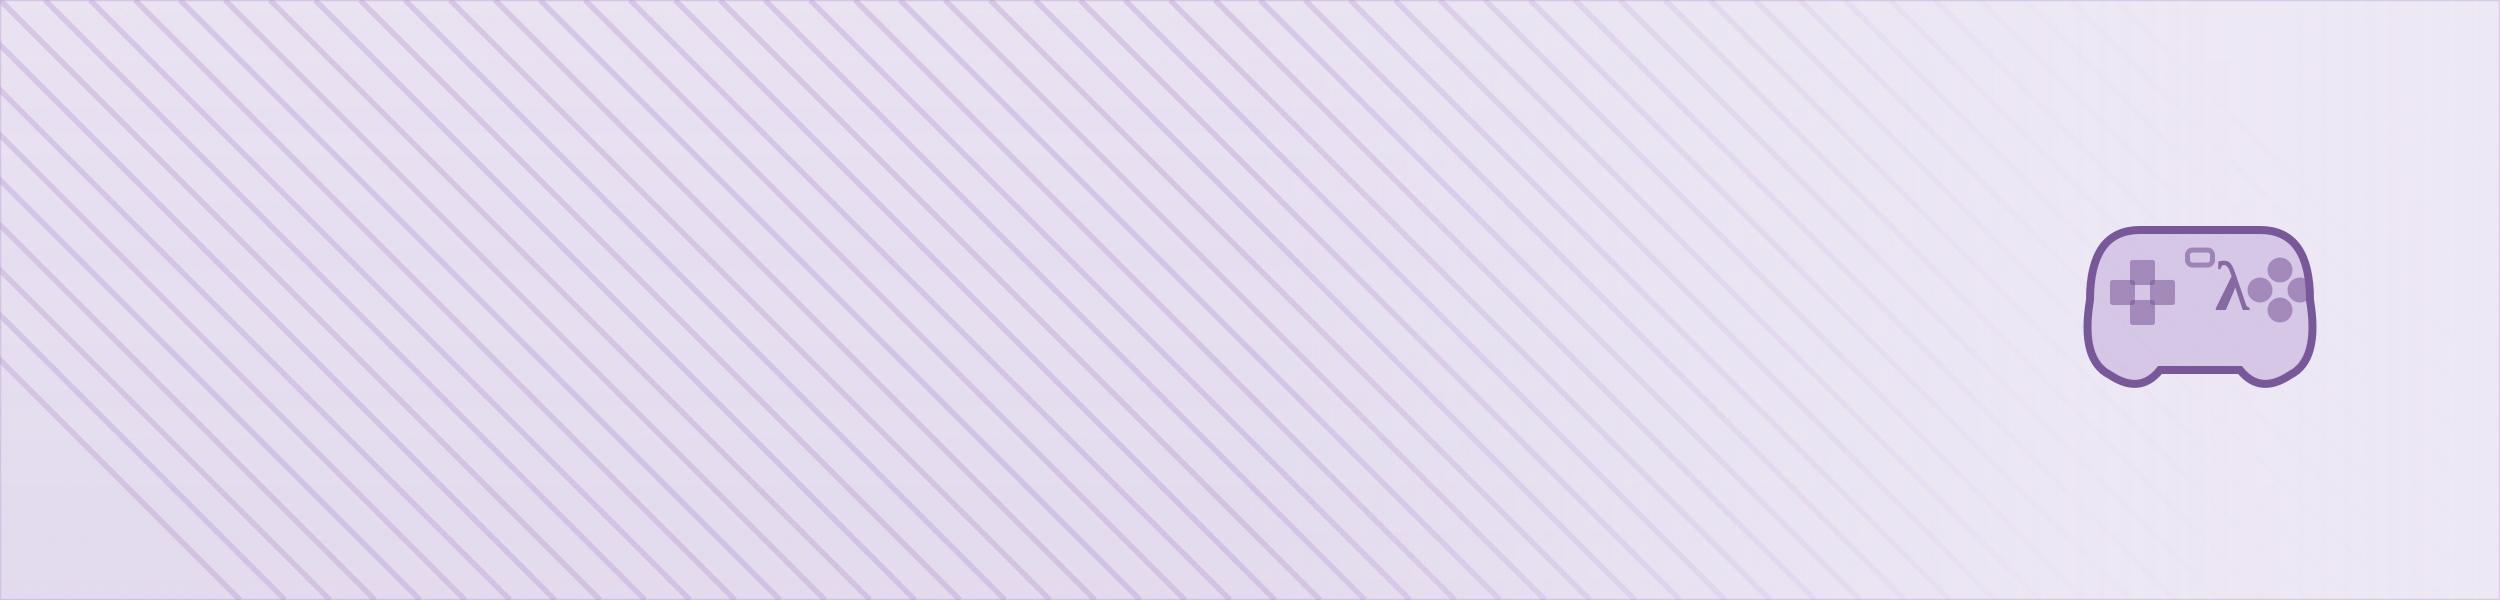
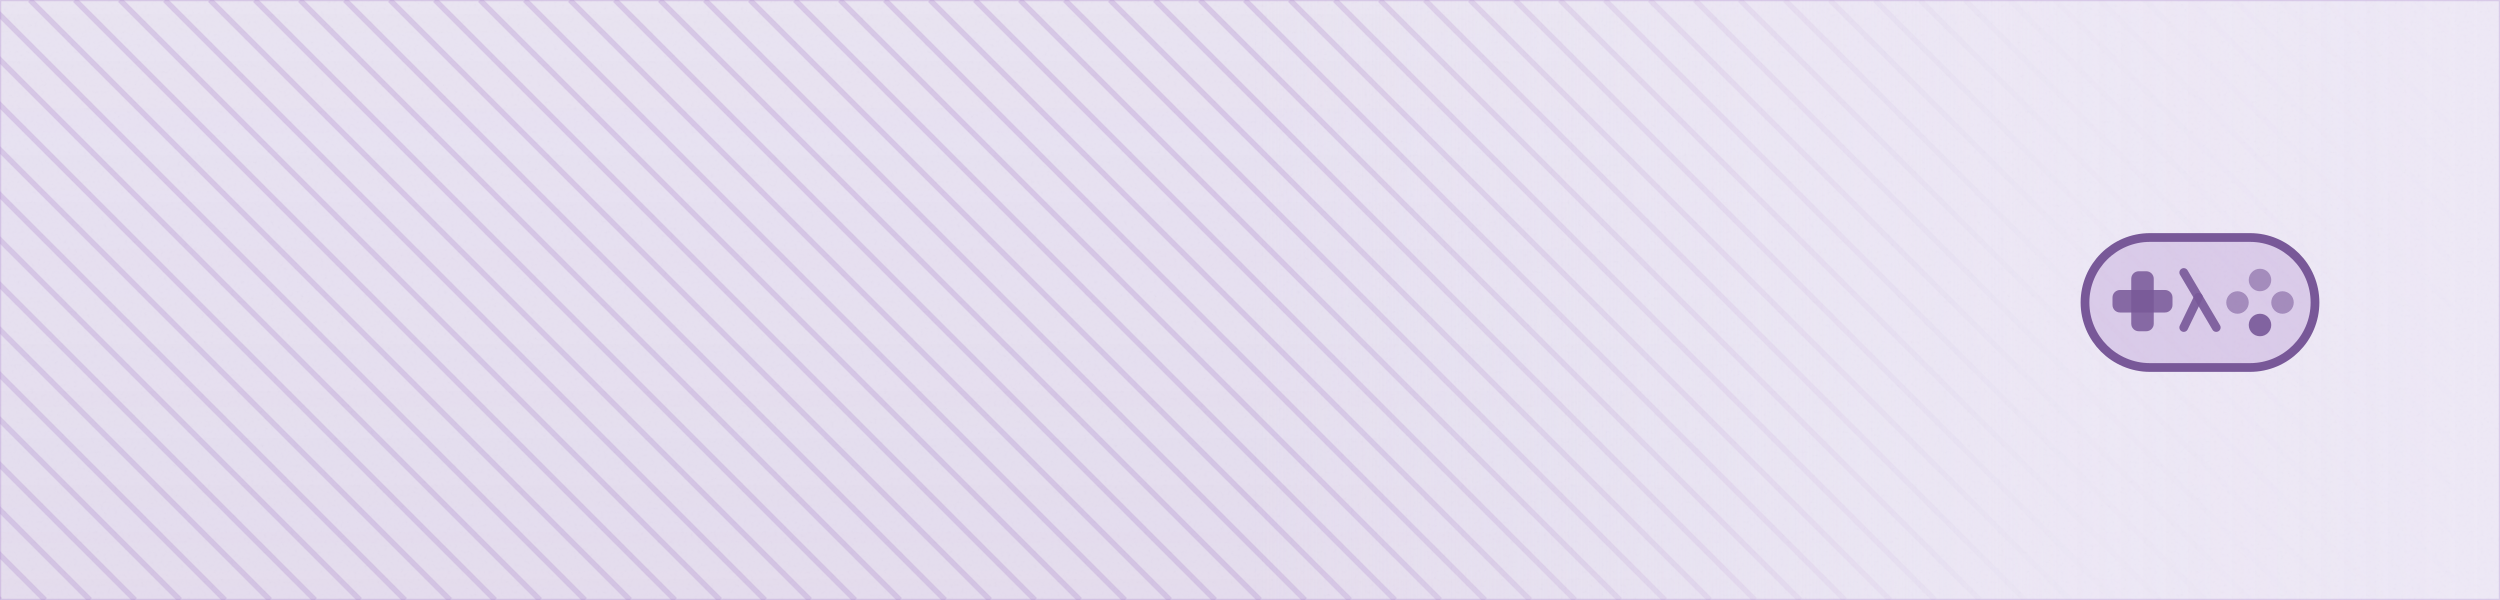
<svg xmlns="http://www.w3.org/2000/svg" width="1000" height="240" viewBox="0 0 1000 240">
  <defs>
-     <filter id="tex" x="0%" y="0%" width="100%" height="100%" color-interpolation-filters="linearRGB">
+     <filter id="tex_gaming_light_w" x="0%" y="0%" width="100%" height="100%" color-interpolation-filters="linearRGB">
      <feTurbulence type="fractalNoise" baseFrequency="0.75" numOctaves="4" seed="12" stitchTiles="stitch" result="n" />
      <feColorMatrix in="n" type="saturate" values="0" result="gn" />
      <feBlend in="SourceGraphic" in2="gn" mode="overlay" />
    </filter>
-     <linearGradient id="hfade_gaming" x1="0" y1="0" x2="1" y2="0">
+     <linearGradient id="hfade_gaming_light_w" x1="0" y1="0" x2="1" y2="0">
      <stop offset="0%" stop-color="#EDE8F5" stop-opacity="0" />
      <stop offset="50%" stop-color="#EDE8F5" stop-opacity="0" />
      <stop offset="82%" stop-color="#EDE8F5" stop-opacity="0.92" />
      <stop offset="100%" stop-color="#EDE8F5" stop-opacity="1" />
    </linearGradient>
-     <linearGradient id="vign_gaming" x1="0" y1="0" x2="0" y2="1">
+     <linearGradient id="vign_gaming_light_w" x1="0" y1="0" x2="0" y2="1">
      <stop offset="0%" stop-color="#785898" stop-opacity="0.04" />
      <stop offset="100%" stop-color="#785898" stop-opacity="0.09" />
    </linearGradient>
  </defs>
  <rect width="1000" height="240" fill="#EDE8F5" />
-   <rect width="1000" height="240" fill="url(#vign_gaming)" />
+   <rect width="1000" height="240" fill="url(#vign_gaming_light_w)" />
  <g>
-     <line x1="-144" y1="0" x2="96" y2="240" stroke="#A882C8" stroke-width="2.2" opacity="0.3" />
-     <line x1="-126" y1="0" x2="114" y2="240" stroke="#A882C8" stroke-width="2.2" opacity="0.3" />
-     <line x1="-108" y1="0" x2="132" y2="240" stroke="#A882C8" stroke-width="2.2" opacity="0.3" />
-     <line x1="-90" y1="0" x2="150" y2="240" stroke="#A882C8" stroke-width="2.2" opacity="0.3" />
-     <line x1="-72" y1="0" x2="168" y2="240" stroke="#A882C8" stroke-width="2.2" opacity="0.3" />
-     <line x1="-54" y1="0" x2="186" y2="240" stroke="#A882C8" stroke-width="2.2" opacity="0.3" />
-     <line x1="-36" y1="0" x2="204" y2="240" stroke="#A882C8" stroke-width="2.2" opacity="0.3" />
-     <line x1="-18" y1="0" x2="222" y2="240" stroke="#A882C8" stroke-width="2.2" opacity="0.3" />
-     <line x1="0" y1="0" x2="240" y2="240" stroke="#A882C8" stroke-width="2.2" opacity="0.3" />
-     <line x1="18" y1="0" x2="258" y2="240" stroke="#A882C8" stroke-width="2.2" opacity="0.3" />
-     <line x1="36" y1="0" x2="276" y2="240" stroke="#A882C8" stroke-width="2.2" opacity="0.3" />
-     <line x1="54" y1="0" x2="294" y2="240" stroke="#A882C8" stroke-width="2.2" opacity="0.3" />
-     <line x1="72" y1="0" x2="312" y2="240" stroke="#A882C8" stroke-width="2.2" opacity="0.3" />
-     <line x1="90" y1="0" x2="330" y2="240" stroke="#A882C8" stroke-width="2.2" opacity="0.3" />
-     <line x1="108" y1="0" x2="348" y2="240" stroke="#A882C8" stroke-width="2.2" opacity="0.3" />
-     <line x1="126" y1="0" x2="366" y2="240" stroke="#A882C8" stroke-width="2.2" opacity="0.3" />
-     <line x1="144" y1="0" x2="384" y2="240" stroke="#A882C8" stroke-width="2.2" opacity="0.3" />
-     <line x1="162" y1="0" x2="402" y2="240" stroke="#A882C8" stroke-width="2.2" opacity="0.3" />
-     <line x1="180" y1="0" x2="420" y2="240" stroke="#A882C8" stroke-width="2.2" opacity="0.3" />
-     <line x1="198" y1="0" x2="438" y2="240" stroke="#A882C8" stroke-width="2.2" opacity="0.3" />
-     <line x1="216" y1="0" x2="456" y2="240" stroke="#A882C8" stroke-width="2.2" opacity="0.3" />
-     <line x1="234" y1="0" x2="474" y2="240" stroke="#A882C8" stroke-width="2.2" opacity="0.3" />
-     <line x1="252" y1="0" x2="492" y2="240" stroke="#A882C8" stroke-width="2.2" opacity="0.3" />
-     <line x1="270" y1="0" x2="510" y2="240" stroke="#A882C8" stroke-width="2.2" opacity="0.3" />
-     <line x1="288" y1="0" x2="528" y2="240" stroke="#A882C8" stroke-width="2.2" opacity="0.3" />
-     <line x1="306" y1="0" x2="546" y2="240" stroke="#A882C8" stroke-width="2.2" opacity="0.3" />
-     <line x1="324" y1="0" x2="564" y2="240" stroke="#A882C8" stroke-width="2.2" opacity="0.3" />
-     <line x1="342" y1="0" x2="582" y2="240" stroke="#A882C8" stroke-width="2.2" opacity="0.3" />
-     <line x1="360" y1="0" x2="600" y2="240" stroke="#A882C8" stroke-width="2.2" opacity="0.3" />
-     <line x1="378" y1="0" x2="618" y2="240" stroke="#A882C8" stroke-width="2.2" opacity="0.3" />
-     <line x1="396" y1="0" x2="636" y2="240" stroke="#A882C8" stroke-width="2.2" opacity="0.3" />
-     <line x1="414" y1="0" x2="654" y2="240" stroke="#A882C8" stroke-width="2.2" opacity="0.3" />
-     <line x1="432" y1="0" x2="672" y2="240" stroke="#A882C8" stroke-width="2.2" opacity="0.3" />
-     <line x1="450" y1="0" x2="690" y2="240" stroke="#A882C8" stroke-width="2.2" opacity="0.3" />
-     <line x1="468" y1="0" x2="708" y2="240" stroke="#A882C8" stroke-width="2.2" opacity="0.3" />
-     <line x1="486" y1="0" x2="726" y2="240" stroke="#A882C8" stroke-width="2.2" opacity="0.3" />
-     <line x1="504" y1="0" x2="744" y2="240" stroke="#A882C8" stroke-width="2.2" opacity="0.3" />
-     <line x1="522" y1="0" x2="762" y2="240" stroke="#A882C8" stroke-width="2.2" opacity="0.3" />
-     <line x1="540" y1="0" x2="780" y2="240" stroke="#A882C8" stroke-width="2.2" opacity="0.3" />
-     <line x1="558" y1="0" x2="798" y2="240" stroke="#A882C8" stroke-width="2.2" opacity="0.3" />
-     <line x1="576" y1="0" x2="816" y2="240" stroke="#A882C8" stroke-width="2.2" opacity="0.3" />
-     <line x1="594" y1="0" x2="834" y2="240" stroke="#A882C8" stroke-width="2.2" opacity="0.3" />
-     <line x1="612" y1="0" x2="852" y2="240" stroke="#A882C8" stroke-width="2.2" opacity="0.3" />
-     <line x1="630" y1="0" x2="870" y2="240" stroke="#A882C8" stroke-width="2.2" opacity="0.3" />
-     <line x1="648" y1="0" x2="888" y2="240" stroke="#A882C8" stroke-width="2.2" opacity="0.3" />
-     <line x1="666" y1="0" x2="906" y2="240" stroke="#A882C8" stroke-width="2.2" opacity="0.3" />
-     <line x1="684" y1="0" x2="924" y2="240" stroke="#A882C8" stroke-width="2.2" opacity="0.3" />
-     <line x1="702" y1="0" x2="942" y2="240" stroke="#A882C8" stroke-width="2.2" opacity="0.3" />
-     <line x1="720" y1="0" x2="960" y2="240" stroke="#A882C8" stroke-width="2.2" opacity="0.3" />
-     <line x1="738" y1="0" x2="978" y2="240" stroke="#A882C8" stroke-width="2.2" opacity="0.3" />
-     <line x1="756" y1="0" x2="996" y2="240" stroke="#A882C8" stroke-width="2.2" opacity="0.3" />
-     <line x1="774" y1="0" x2="1014" y2="240" stroke="#A882C8" stroke-width="2.2" opacity="0.3" />
-     <line x1="792" y1="0" x2="1032" y2="240" stroke="#A882C8" stroke-width="2.2" opacity="0.3" />
-     <line x1="810" y1="0" x2="1050" y2="240" stroke="#A882C8" stroke-width="2.2" opacity="0.3" />
-     <line x1="828" y1="0" x2="1068" y2="240" stroke="#A882C8" stroke-width="2.2" opacity="0.3" />
-     <line x1="846" y1="0" x2="1086" y2="240" stroke="#A882C8" stroke-width="2.2" opacity="0.3" />
-     <rect width="1000" height="240" fill="url(#hfade_gaming)" />
+     <line x1="-240" y1="0" x2="0" y2="240" stroke="#A882C8" stroke-width="2.2" opacity="0.3" />
+     <line x1="-222" y1="0" x2="18" y2="240" stroke="#A882C8" stroke-width="2.2" opacity="0.3" />
+     <line x1="-204" y1="0" x2="36" y2="240" stroke="#A882C8" stroke-width="2.2" opacity="0.3" />
+     <line x1="-186" y1="0" x2="54" y2="240" stroke="#A882C8" stroke-width="2.2" opacity="0.3" />
+     <line x1="-168" y1="0" x2="72" y2="240" stroke="#A882C8" stroke-width="2.2" opacity="0.3" />
+     <line x1="-150" y1="0" x2="90" y2="240" stroke="#A882C8" stroke-width="2.2" opacity="0.3" />
+     <line x1="-132" y1="0" x2="108" y2="240" stroke="#A882C8" stroke-width="2.2" opacity="0.3" />
+     <line x1="-114" y1="0" x2="126" y2="240" stroke="#A882C8" stroke-width="2.2" opacity="0.3" />
+     <line x1="-96" y1="0" x2="144" y2="240" stroke="#A882C8" stroke-width="2.2" opacity="0.3" />
+     <line x1="-78" y1="0" x2="162" y2="240" stroke="#A882C8" stroke-width="2.2" opacity="0.3" />
+     <line x1="-60" y1="0" x2="180" y2="240" stroke="#A882C8" stroke-width="2.2" opacity="0.3" />
+     <line x1="-42" y1="0" x2="198" y2="240" stroke="#A882C8" stroke-width="2.2" opacity="0.3" />
+     <line x1="-24" y1="0" x2="216" y2="240" stroke="#A882C8" stroke-width="2.2" opacity="0.3" />
+     <line x1="-6" y1="0" x2="234" y2="240" stroke="#A882C8" stroke-width="2.2" opacity="0.3" />
+     <line x1="12" y1="0" x2="252" y2="240" stroke="#A882C8" stroke-width="2.2" opacity="0.3" />
+     <line x1="30" y1="0" x2="270" y2="240" stroke="#A882C8" stroke-width="2.2" opacity="0.3" />
+     <line x1="48" y1="0" x2="288" y2="240" stroke="#A882C8" stroke-width="2.2" opacity="0.3" />
+     <line x1="66" y1="0" x2="306" y2="240" stroke="#A882C8" stroke-width="2.2" opacity="0.3" />
+     <line x1="84" y1="0" x2="324" y2="240" stroke="#A882C8" stroke-width="2.2" opacity="0.3" />
+     <line x1="102" y1="0" x2="342" y2="240" stroke="#A882C8" stroke-width="2.2" opacity="0.3" />
+     <line x1="120" y1="0" x2="360" y2="240" stroke="#A882C8" stroke-width="2.2" opacity="0.3" />
+     <line x1="138" y1="0" x2="378" y2="240" stroke="#A882C8" stroke-width="2.2" opacity="0.3" />
+     <line x1="156" y1="0" x2="396" y2="240" stroke="#A882C8" stroke-width="2.2" opacity="0.3" />
+     <line x1="174" y1="0" x2="414" y2="240" stroke="#A882C8" stroke-width="2.2" opacity="0.3" />
+     <line x1="192" y1="0" x2="432" y2="240" stroke="#A882C8" stroke-width="2.2" opacity="0.3" />
+     <line x1="210" y1="0" x2="450" y2="240" stroke="#A882C8" stroke-width="2.2" opacity="0.3" />
+     <line x1="228" y1="0" x2="468" y2="240" stroke="#A882C8" stroke-width="2.2" opacity="0.3" />
+     <line x1="246" y1="0" x2="486" y2="240" stroke="#A882C8" stroke-width="2.2" opacity="0.3" />
+     <line x1="264" y1="0" x2="504" y2="240" stroke="#A882C8" stroke-width="2.2" opacity="0.3" />
+     <line x1="282" y1="0" x2="522" y2="240" stroke="#A882C8" stroke-width="2.2" opacity="0.3" />
+     <line x1="300" y1="0" x2="540" y2="240" stroke="#A882C8" stroke-width="2.2" opacity="0.3" />
+     <line x1="318" y1="0" x2="558" y2="240" stroke="#A882C8" stroke-width="2.2" opacity="0.3" />
+     <line x1="336" y1="0" x2="576" y2="240" stroke="#A882C8" stroke-width="2.2" opacity="0.3" />
+     <line x1="354" y1="0" x2="594" y2="240" stroke="#A882C8" stroke-width="2.2" opacity="0.3" />
+     <line x1="372" y1="0" x2="612" y2="240" stroke="#A882C8" stroke-width="2.2" opacity="0.3" />
+     <line x1="390" y1="0" x2="630" y2="240" stroke="#A882C8" stroke-width="2.2" opacity="0.3" />
+     <line x1="408" y1="0" x2="648" y2="240" stroke="#A882C8" stroke-width="2.2" opacity="0.3" />
+     <line x1="426" y1="0" x2="666" y2="240" stroke="#A882C8" stroke-width="2.2" opacity="0.3" />
+     <line x1="444" y1="0" x2="684" y2="240" stroke="#A882C8" stroke-width="2.2" opacity="0.3" />
+     <line x1="462" y1="0" x2="702" y2="240" stroke="#A882C8" stroke-width="2.2" opacity="0.3" />
+     <line x1="480" y1="0" x2="720" y2="240" stroke="#A882C8" stroke-width="2.2" opacity="0.3" />
+     <line x1="498" y1="0" x2="738" y2="240" stroke="#A882C8" stroke-width="2.2" opacity="0.3" />
+     <line x1="516" y1="0" x2="756" y2="240" stroke="#A882C8" stroke-width="2.2" opacity="0.3" />
+     <line x1="534" y1="0" x2="774" y2="240" stroke="#A882C8" stroke-width="2.2" opacity="0.3" />
+     <line x1="552" y1="0" x2="792" y2="240" stroke="#A882C8" stroke-width="2.2" opacity="0.3" />
+     <line x1="570" y1="0" x2="810" y2="240" stroke="#A882C8" stroke-width="2.2" opacity="0.3" />
+     <line x1="588" y1="0" x2="828" y2="240" stroke="#A882C8" stroke-width="2.2" opacity="0.3" />
+     <line x1="606" y1="0" x2="846" y2="240" stroke="#A882C8" stroke-width="2.2" opacity="0.3" />
+     <line x1="624" y1="0" x2="864" y2="240" stroke="#A882C8" stroke-width="2.2" opacity="0.3" />
+     <line x1="642" y1="0" x2="882" y2="240" stroke="#A882C8" stroke-width="2.2" opacity="0.3" />
+     <line x1="660" y1="0" x2="900" y2="240" stroke="#A882C8" stroke-width="2.2" opacity="0.3" />
+     <line x1="678" y1="0" x2="918" y2="240" stroke="#A882C8" stroke-width="2.2" opacity="0.3" />
+     <line x1="696" y1="0" x2="936" y2="240" stroke="#A882C8" stroke-width="2.2" opacity="0.3" />
+     <line x1="714" y1="0" x2="954" y2="240" stroke="#A882C8" stroke-width="2.2" opacity="0.3" />
+     <line x1="732" y1="0" x2="972" y2="240" stroke="#A882C8" stroke-width="2.2" opacity="0.3" />
+     <line x1="750" y1="0" x2="990" y2="240" stroke="#A882C8" stroke-width="2.2" opacity="0.3" />
+     <line x1="768" y1="0" x2="1008" y2="240" stroke="#A882C8" stroke-width="2.2" opacity="0.3" />
+     <line x1="786" y1="0" x2="1026" y2="240" stroke="#A882C8" stroke-width="2.2" opacity="0.3" />
+     <line x1="804" y1="0" x2="1044" y2="240" stroke="#A882C8" stroke-width="2.2" opacity="0.3" />
+     <line x1="822" y1="0" x2="1062" y2="240" stroke="#A882C8" stroke-width="2.2" opacity="0.3" />
+     <line x1="840" y1="0" x2="1080" y2="240" stroke="#A882C8" stroke-width="2.2" opacity="0.3" />
+     <line x1="858" y1="0" x2="1098" y2="240" stroke="#A882C8" stroke-width="2.2" opacity="0.3" />
+     <line x1="876" y1="0" x2="1116" y2="240" stroke="#A882C8" stroke-width="2.2" opacity="0.3" />
+     <line x1="894" y1="0" x2="1134" y2="240" stroke="#A882C8" stroke-width="2.2" opacity="0.3" />
+     <line x1="912" y1="0" x2="1152" y2="240" stroke="#A882C8" stroke-width="2.2" opacity="0.3" />
+     <line x1="930" y1="0" x2="1170" y2="240" stroke="#A882C8" stroke-width="2.2" opacity="0.3" />
+     <line x1="948" y1="0" x2="1188" y2="240" stroke="#A882C8" stroke-width="2.2" opacity="0.3" />
+     <line x1="966" y1="0" x2="1206" y2="240" stroke="#A882C8" stroke-width="2.2" opacity="0.3" />
+     <line x1="984" y1="0" x2="1224" y2="240" stroke="#A882C8" stroke-width="2.2" opacity="0.3" />
+     <rect width="1000" height="240" fill="url(#hfade_gaming_light_w)" />
  </g>
-   <rect width="1000" height="240" fill="#EDE8F5" filter="url(#tex)" opacity="0.04" />
+   <rect width="1000" height="240" fill="#EDE8F5" filter="url(#tex_gaming_light_w)" opacity="0.06" />
  <g transform="translate(880,120)">
-     <path d="M-44,0 Q-44,-28 -24,-28 L24,-28 Q44,-28 44,0 Q48,24 36,30 Q24,38 16,28 L-16,28 Q-24,38 -36,30 Q-48,24 -44,0Z" fill="#A882C8" opacity="0.32" />
-     <path d="M-44,0 Q-44,-28 -24,-28 L24,-28 Q44,-28 44,0 Q48,24 36,30 Q24,38 16,28 L-16,28 Q-24,38 -36,30 Q-48,24 -44,0Z" fill="none" stroke="#785898" stroke-width="3.2" />
-     <rect x="-36" y="-8" width="10" height="10" rx="1" fill="#785898" opacity="0.55" />
-     <rect x="-28" y="-16" width="10" height="10" rx="1" fill="#785898" opacity="0.55" />
-     <rect x="-28" y="0" width="10" height="10" rx="1" fill="#785898" opacity="0.55" />
-     <rect x="-20" y="-8" width="10" height="10" rx="1" fill="#785898" opacity="0.55" />
-     <text x="6" y="4" font-family="Georgia,Times New Roman,serif" font-size="28" fill="#785898" font-weight="bold" opacity="0.85">λ</text>
-     <circle cx="32" cy="-12" r="5" fill="#785898" opacity="0.55" />
-     <circle cx="40" cy="-4" r="5" fill="#785898" opacity="0.55" />
-     <circle cx="24" cy="-4" r="5" fill="#785898" opacity="0.55" />
-     <circle cx="32" cy="4" r="5" fill="#785898" opacity="0.55" />
-     <rect x="-5" y="-20" width="10" height="6" rx="2" fill="none" stroke="#785898" stroke-width="2" opacity="0.6" />
+     <rect x="-46" y="-25" width="92" height="52" rx="26" fill="#A882C8" opacity="0.28" />
+     <rect x="-46" y="-25" width="92" height="52" rx="26" fill="none" stroke="#785898" stroke-width="3.5" />
+     <rect x="-35" y="-4" width="24" height="9" rx="3" fill="#785898" opacity="0.85" />
+     <rect x="-27.5" y="-11.5" width="9" height="24" rx="3" fill="#785898" opacity="0.85" />
+     <circle cx="24" cy="-8" r="4.5" fill="#785898" opacity="0.55" />
+     <circle cx="33" cy="1" r="4.5" fill="#785898" opacity="0.55" />
+     <circle cx="15" cy="1" r="4.5" fill="#785898" opacity="0.55" />
+     <circle cx="24" cy="10" r="4.5" fill="#785898" opacity="0.9" />
+     <path d="M-6.5,-11 L6.5,11" fill="none" stroke="#785898" stroke-width="3.5" stroke-linecap="round" opacity="0.9" />
+     <path d="M-0.65,-1.1 L-6.5,11" fill="none" stroke="#785898" stroke-width="3.5" stroke-linecap="round" opacity="0.9" />
  </g>
  <rect width="1000" height="240" fill="none" stroke="#A882C8" stroke-width="1" opacity="0.3" />
</svg>
